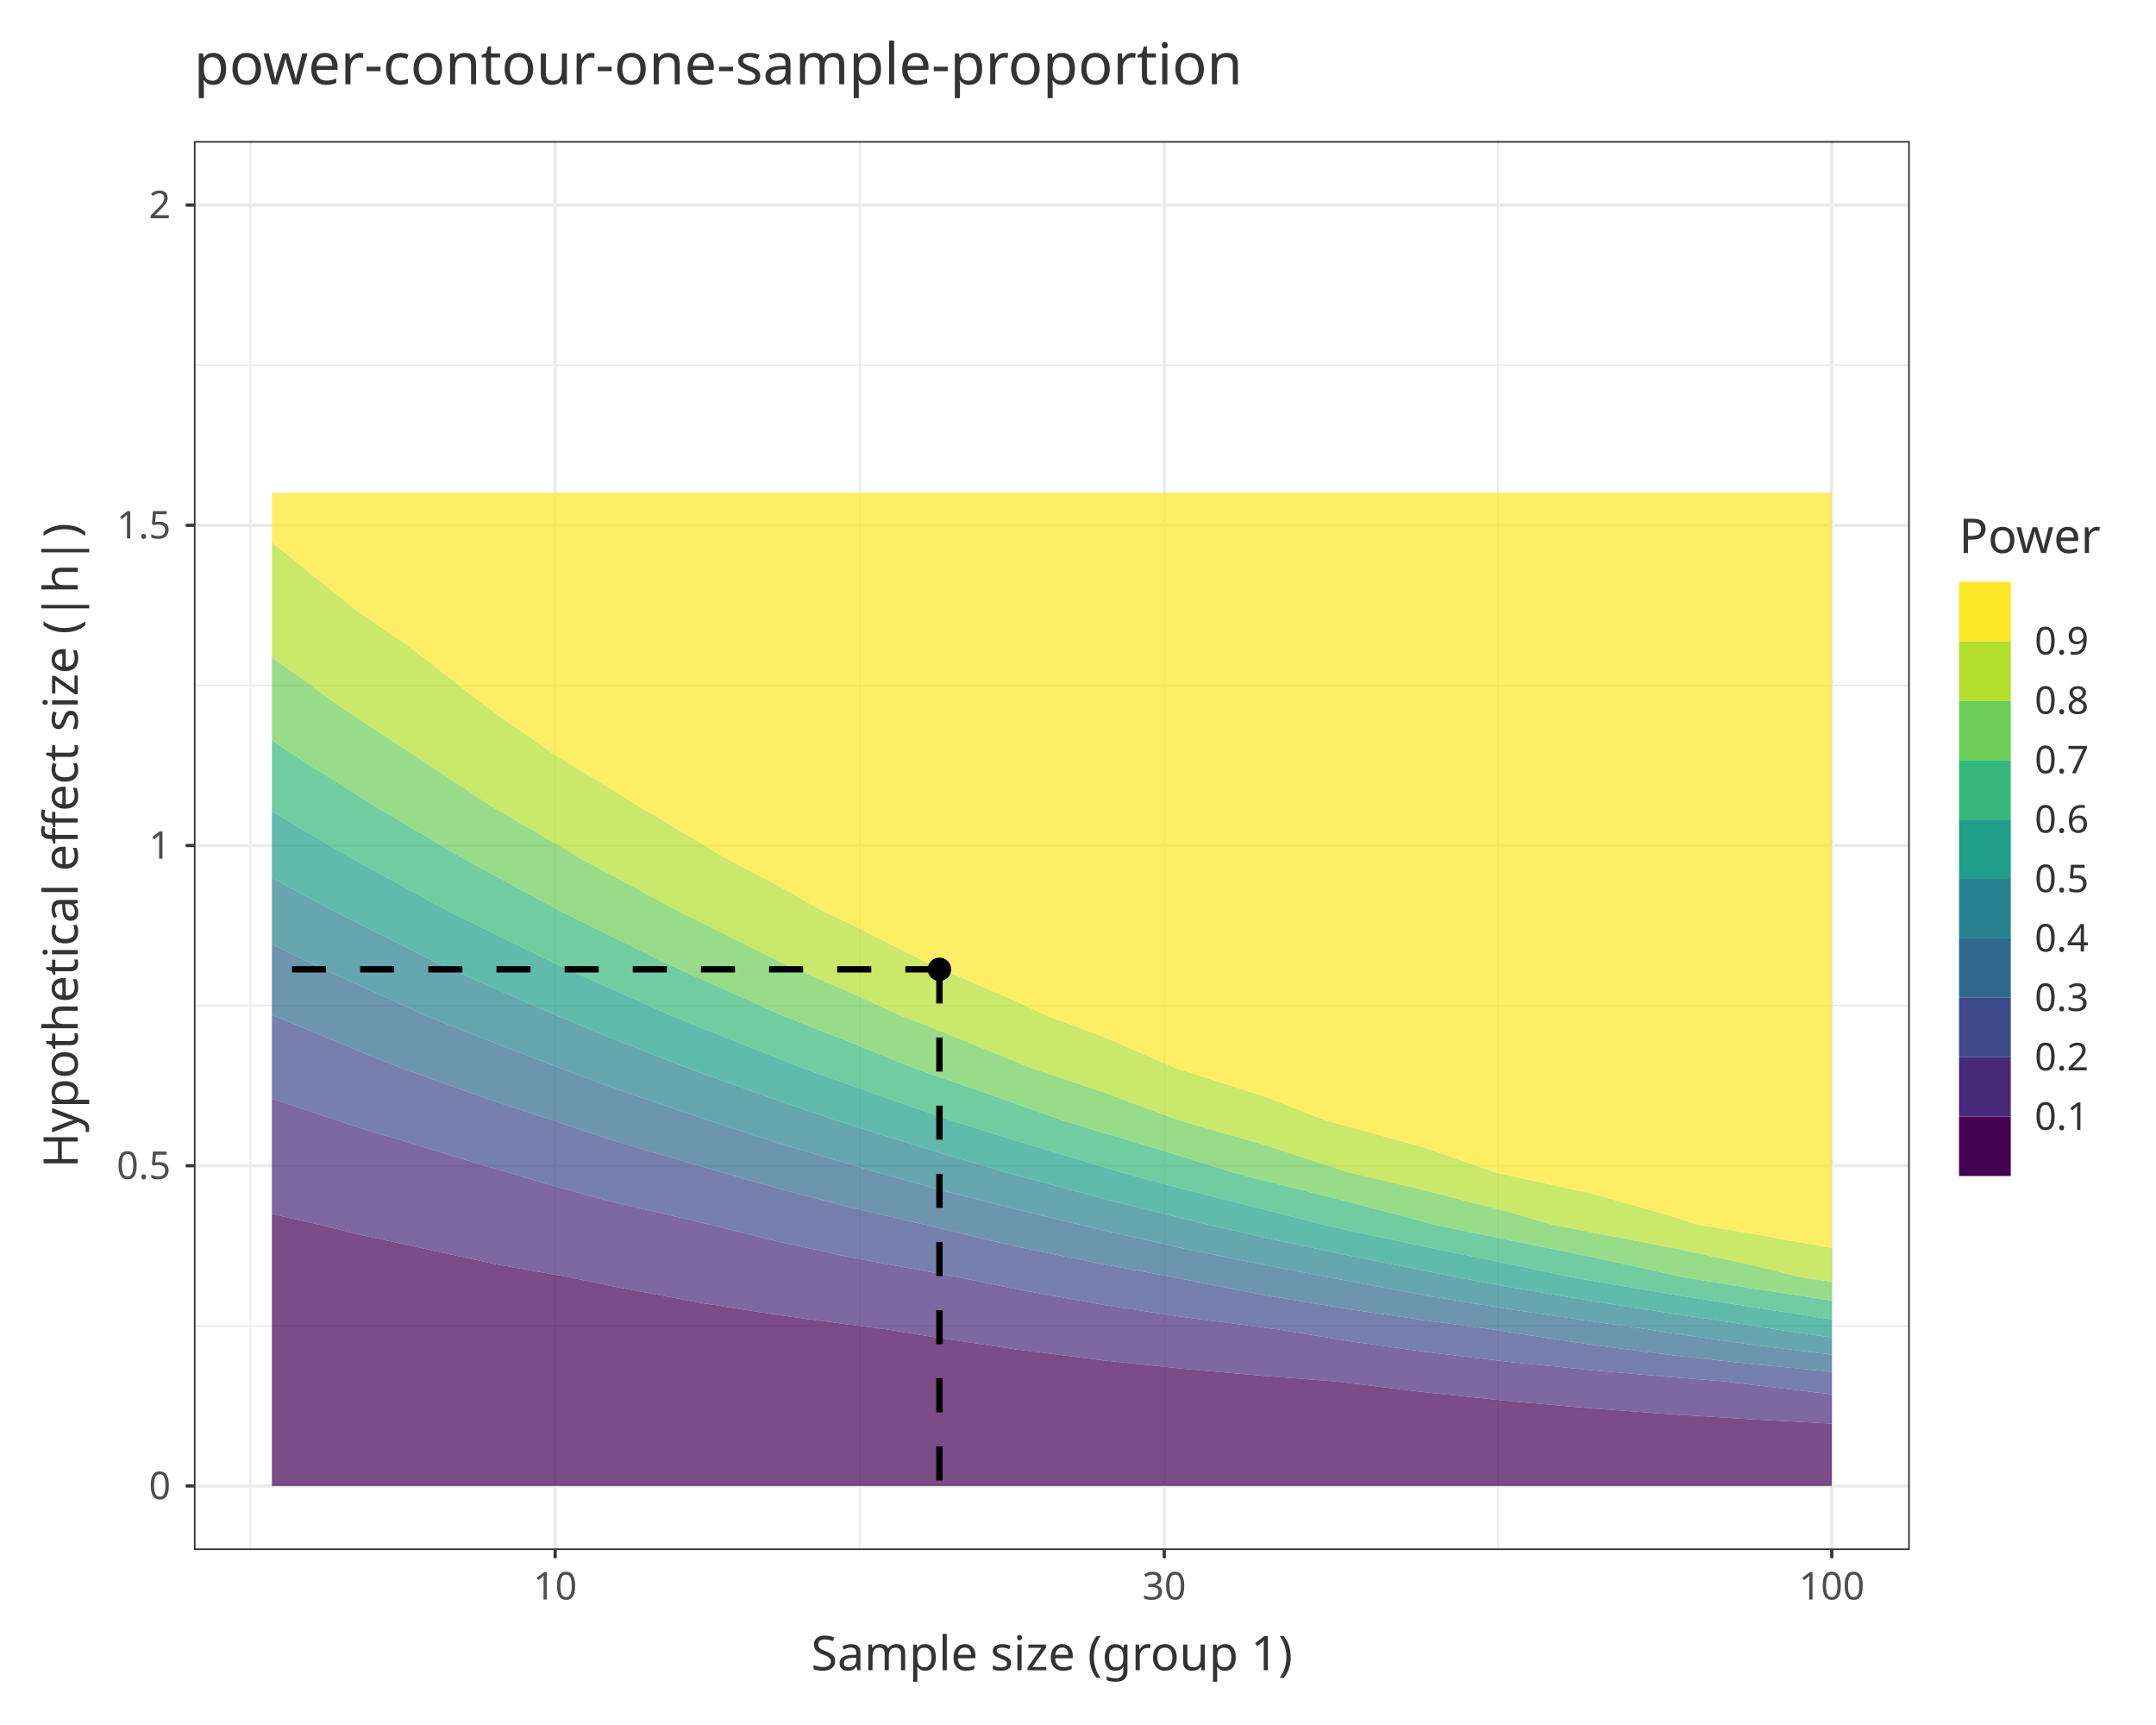
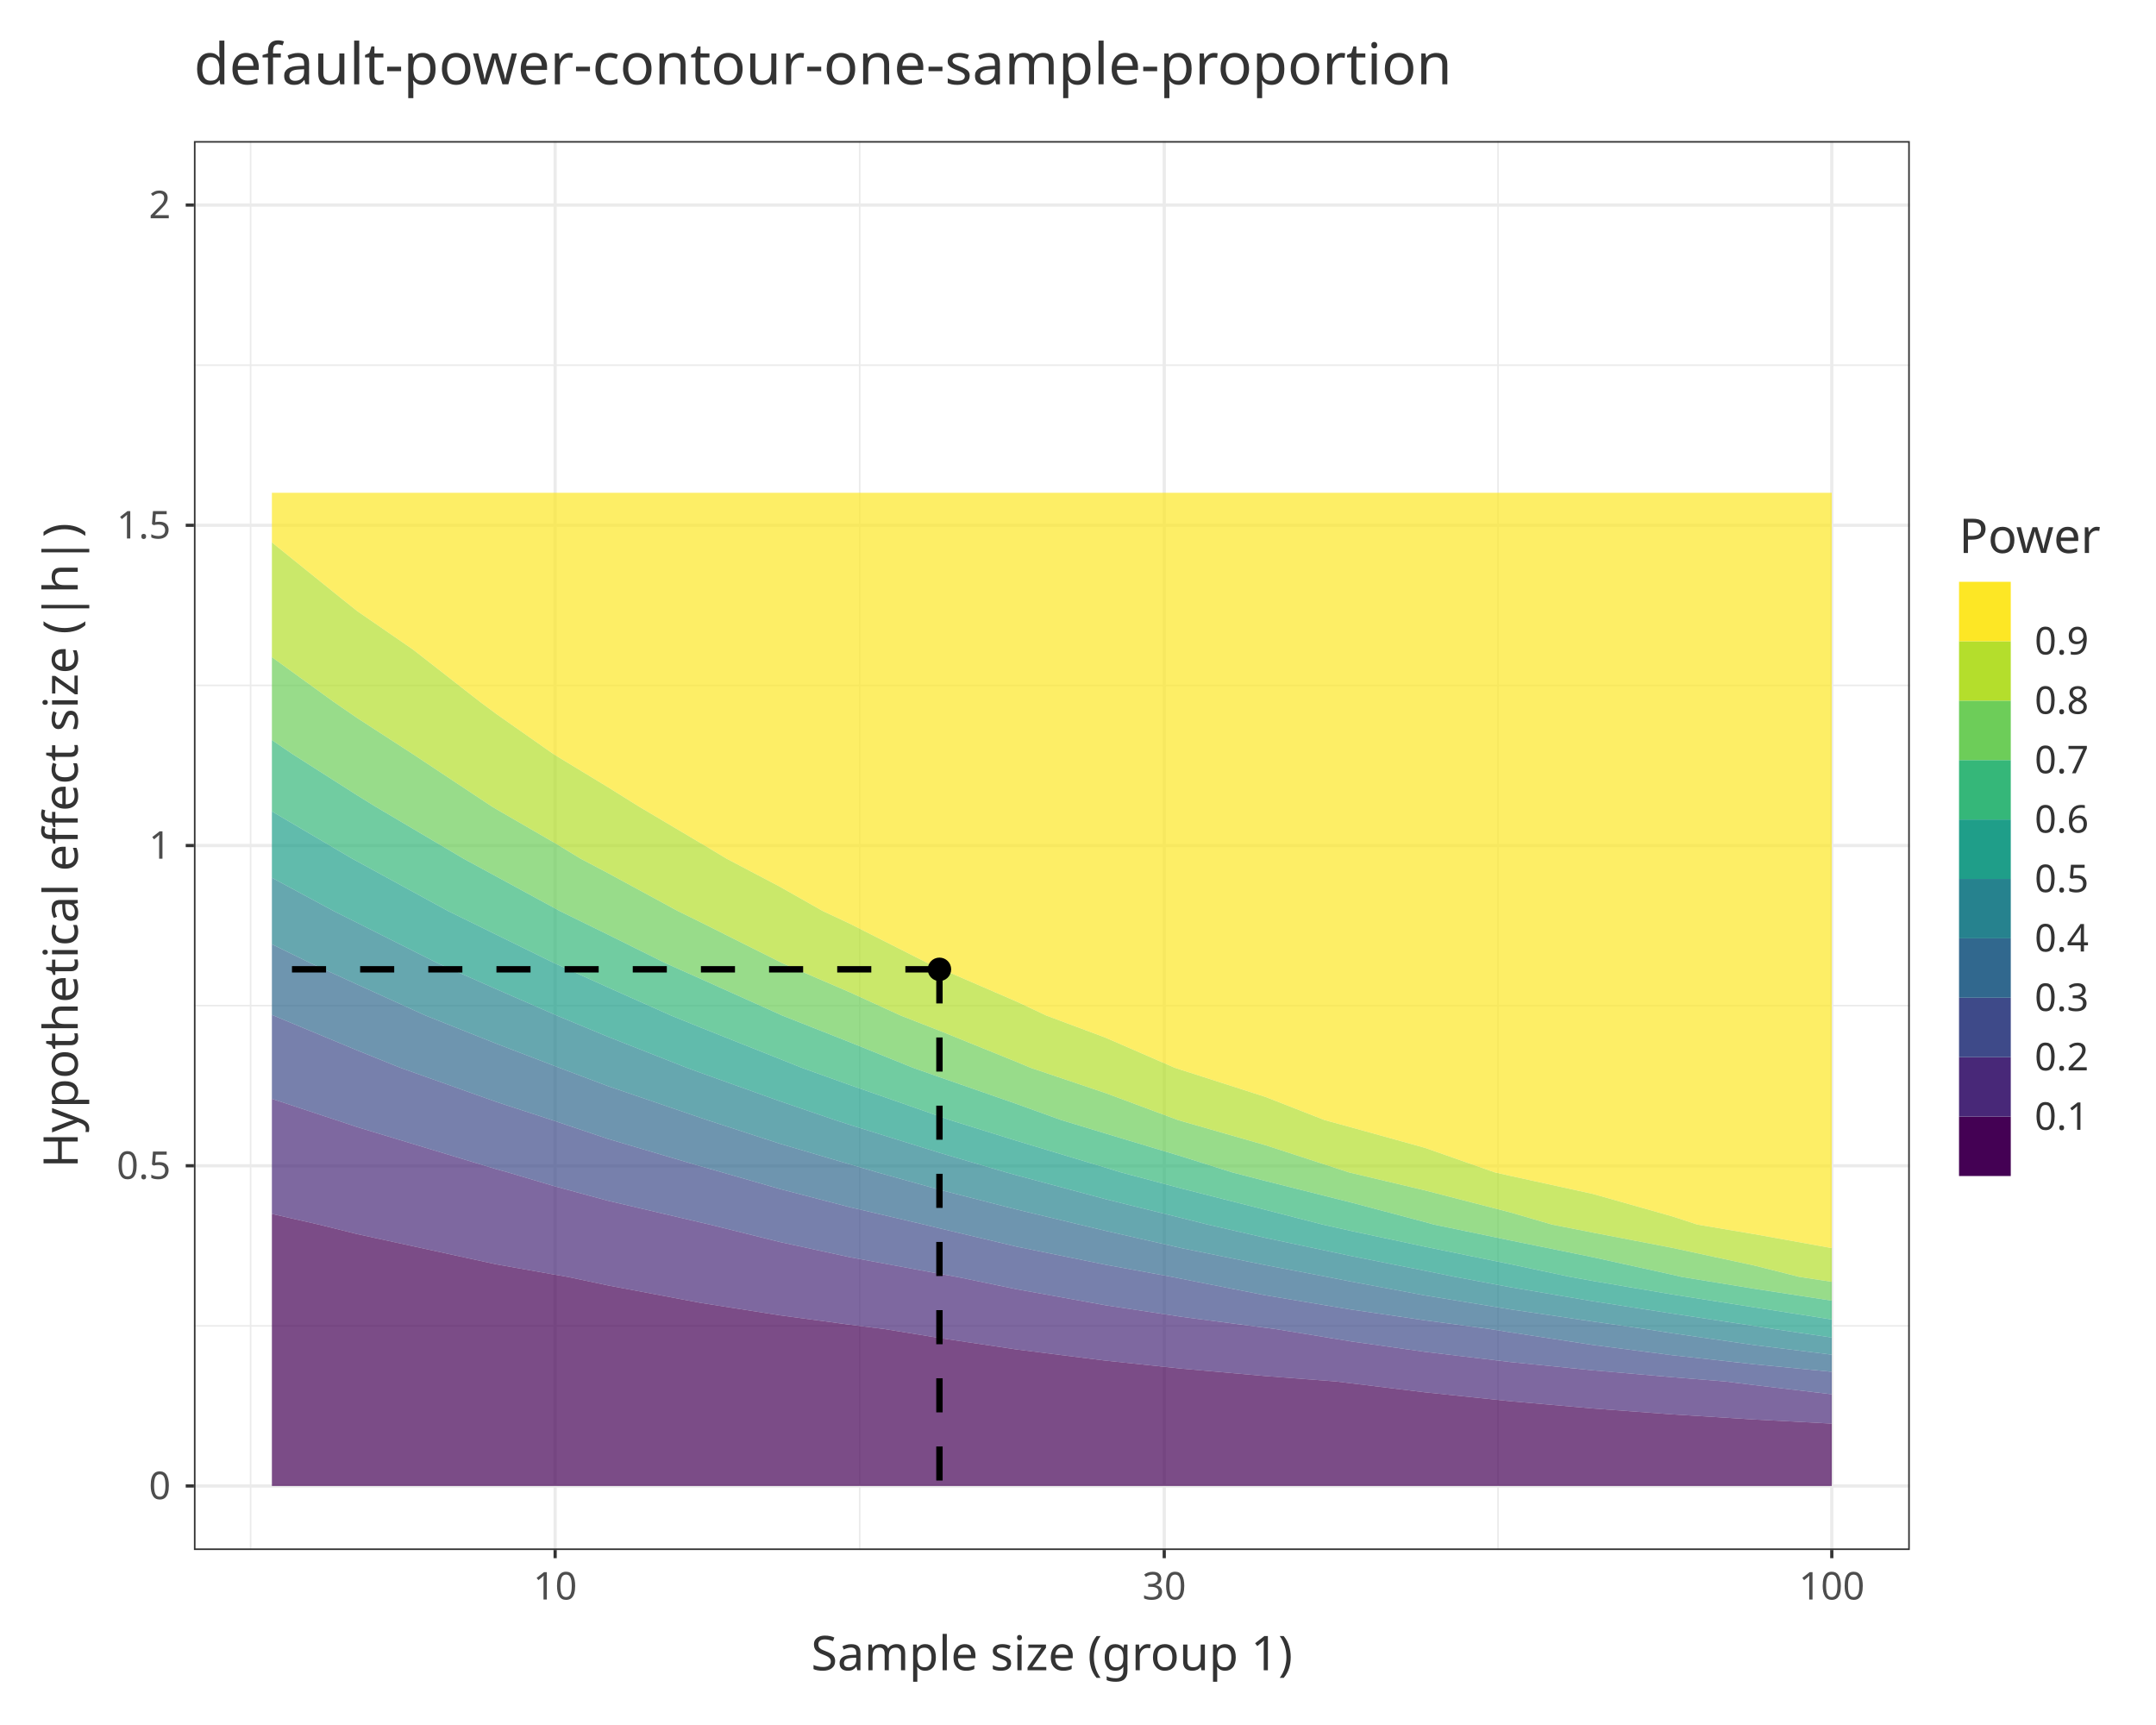
<svg xmlns="http://www.w3.org/2000/svg" class="svglite" data-engine-version="2.0" width="720.00pt" height="576.00pt" viewBox="0 0 720.00 576.00">
  <defs>
    <style type="text/css">
    .svglite line, .svglite polyline, .svglite polygon, .svglite path, .svglite rect, .svglite circle {
      fill: none;
      stroke: #000000;
      stroke-linecap: round;
      stroke-linejoin: round;
      stroke-miterlimit: 10.00;
    }
  </style>
  </defs>
  <rect width="100%" height="100%" style="stroke: none; fill: #FFFFFF;" />
  <defs>
    <clipPath id="cpMC4wMHw3MjAuMDB8MC4wMHw1NzYuMDA=">
      <rect x="0.00" y="0.00" width="720.00" height="576.00" />
    </clipPath>
  </defs>
  <g clip-path="url(#cpMC4wMHw3MjAuMDB8MC4wMHw1NzYuMDA=)">
    <rect x="0.00" y="0.00" width="720.00" height="576.00" style="stroke-width: 1.07; stroke: none;" />
  </g>
  <defs>
    <clipPath id="cpNjQuNzZ8NjM3Ljc4fDQ3LjA5fDUxNy41Nw==">
      <rect x="64.76" y="47.09" width="573.02" height="470.49" />
    </clipPath>
  </defs>
  <g clip-path="url(#cpNjQuNzZ8NjM3Ljc4fDQ3LjA5fDUxNy41Nw==)">
    <rect x="64.76" y="47.09" width="573.02" height="470.49" style="stroke-width: 1.07; stroke: none; fill: #FFFFFF;" />
    <polyline points="64.76,442.72 637.78,442.72 " style="stroke-width: 0.53; stroke: #EBEBEB; stroke-linecap: butt;" />
    <polyline points="64.76,335.79 637.78,335.79 " style="stroke-width: 0.53; stroke: #EBEBEB; stroke-linecap: butt;" />
    <polyline points="64.76,228.87 637.78,228.87 " style="stroke-width: 0.53; stroke: #EBEBEB; stroke-linecap: butt;" />
    <polyline points="64.76,121.94 637.78,121.94 " style="stroke-width: 0.53; stroke: #EBEBEB; stroke-linecap: butt;" />
    <polyline points="83.68,517.57 83.68,47.09 " style="stroke-width: 0.53; stroke: #EBEBEB; stroke-linecap: butt;" />
    <polyline points="287.10,517.57 287.10,47.09 " style="stroke-width: 0.53; stroke: #EBEBEB; stroke-linecap: butt;" />
    <polyline points="500.27,517.57 500.27,47.09 " style="stroke-width: 0.53; stroke: #EBEBEB; stroke-linecap: butt;" />
    <polyline points="64.76,496.19 637.78,496.19 " style="stroke-width: 1.07; stroke: #EBEBEB; stroke-linecap: butt;" />
    <polyline points="64.76,389.26 637.78,389.26 " style="stroke-width: 1.07; stroke: #EBEBEB; stroke-linecap: butt;" />
    <polyline points="64.76,282.33 637.78,282.33 " style="stroke-width: 1.07; stroke: #EBEBEB; stroke-linecap: butt;" />
    <polyline points="64.76,175.40 637.78,175.40 " style="stroke-width: 1.07; stroke: #EBEBEB; stroke-linecap: butt;" />
    <polyline points="64.76,68.47 637.78,68.47 " style="stroke-width: 1.07; stroke: #EBEBEB; stroke-linecap: butt;" />
    <polyline points="185.39,517.57 185.39,47.09 " style="stroke-width: 1.07; stroke: #EBEBEB; stroke-linecap: butt;" />
    <polyline points="388.80,517.57 388.80,47.09 " style="stroke-width: 1.07; stroke: #EBEBEB; stroke-linecap: butt;" />
    <polyline points="611.73,517.57 611.73,47.09 " style="stroke-width: 1.07; stroke: #EBEBEB; stroke-linecap: butt;" />
    <path d="M 90.80 408.91 L 90.80 426.37 L 90.80 443.82 L 90.80 461.28 L 90.80 478.73 L 90.80 496.19 L 119.34 496.19 L 165.88 496.19 L 185.39 496.19 L 203.03 496.19 L 233.97 496.19 L 260.46 496.19 L 283.64 496.19 L 313.73 496.19 L 339.61 496.19 L 369.30 496.19 L 394.88 496.19 L 422.56 496.19 L 451.11 496.19 L 475.83 496.19 L 504.37 496.19 L 531.97 496.19 L 558.46 496.19 L 585.95 496.19 L 611.73 496.19 L 611.73 478.73 L 611.73 475.36 L 585.95 474.00 L 558.46 472.28 L 531.97 470.31 L 504.37 467.88 L 475.83 464.91 L 451.11 461.89 L 446.12 461.28 L 422.56 459.48 L 394.88 457.03 L 369.30 454.34 L 339.61 450.62 L 313.73 446.77 L 295.64 443.82 L 283.64 442.31 L 260.46 439.20 L 233.97 435.04 L 203.03 429.22 L 189.61 426.37 L 185.39 425.65 L 165.88 422.21 L 119.34 412.09 L 106.53 408.91 L 90.80 405.34 Z" style="fill-rule: evenodd; fill: #440154; fill-opacity: 0.70; stroke-width: 1.07; stroke: none; stroke-linecap: butt;" />
    <path d="M 90.80 366.91 L 90.80 374.00 L 90.80 391.46 L 90.80 405.34 L 106.53 408.91 L 119.34 412.09 L 165.88 422.21 L 185.39 425.65 L 189.61 426.37 L 203.03 429.22 L 233.97 435.04 L 260.46 439.20 L 283.64 442.31 L 295.64 443.82 L 313.73 446.77 L 339.61 450.62 L 369.30 454.34 L 394.88 457.03 L 422.56 459.48 L 446.12 461.28 L 451.11 461.89 L 475.83 464.91 L 504.37 467.88 L 531.97 470.31 L 558.46 472.28 L 585.95 474.00 L 611.73 475.36 L 611.73 465.57 L 585.95 462.51 L 576.09 461.28 L 558.46 459.86 L 531.97 457.57 L 504.37 454.80 L 475.83 451.39 L 451.11 447.90 L 426.18 443.82 L 422.56 443.35 L 394.88 439.74 L 369.30 435.86 L 339.61 430.51 L 319.56 426.37 L 313.73 425.33 L 283.64 419.76 L 260.46 414.73 L 237.07 408.91 L 233.97 408.20 L 203.03 400.94 L 185.39 396.16 L 169.59 391.46 L 165.88 390.44 L 119.34 376.36 L 112.24 374.00 Z" style="fill-rule: evenodd; fill: #482878; fill-opacity: 0.70; stroke-width: 1.07; stroke: none; stroke-linecap: butt;" />
    <path d="M 90.80 338.88 L 90.80 339.09 L 90.80 356.55 L 90.80 366.91 L 112.24 374.00 L 119.34 376.36 L 165.88 390.44 L 169.59 391.46 L 185.39 396.16 L 203.03 400.94 L 233.97 408.20 L 237.07 408.91 L 260.46 414.73 L 283.64 419.76 L 313.73 425.33 L 319.56 426.37 L 339.61 430.51 L 369.30 435.86 L 394.88 439.74 L 422.56 443.35 L 426.18 443.82 L 451.11 447.90 L 475.83 451.39 L 504.37 454.80 L 531.97 457.57 L 558.46 459.86 L 576.09 461.28 L 585.95 462.51 L 611.73 465.57 L 611.73 461.28 L 611.73 458.06 L 585.95 455.56 L 558.46 452.52 L 531.97 449.10 L 504.37 444.88 L 497.80 443.82 L 475.83 440.86 L 451.11 437.26 L 422.56 432.51 L 394.88 427.07 L 391.44 426.37 L 369.30 422.33 L 339.61 416.29 L 313.73 410.14 L 308.67 408.91 L 283.64 403.05 L 260.46 397.02 L 241.12 391.46 L 233.97 389.43 L 203.03 380.29 L 185.39 374.35 L 184.35 374.00 L 165.88 367.98 L 133.72 356.55 L 119.34 350.75 L 91.30 339.09 Z" style="fill-rule: evenodd; fill: #3E4A89; fill-opacity: 0.70; stroke-width: 1.07; stroke: none; stroke-linecap: butt;" />
    <path d="M 90.80 338.88 L 91.30 339.09 L 119.34 350.75 L 133.72 356.55 L 165.88 367.98 L 184.35 374.00 L 185.39 374.35 L 203.03 380.29 L 233.97 389.43 L 241.12 391.46 L 260.46 397.02 L 283.64 403.05 L 308.67 408.91 L 313.73 410.14 L 339.61 416.29 L 369.30 422.33 L 391.44 426.37 L 394.88 427.07 L 422.56 432.51 L 451.11 437.26 L 475.83 440.86 L 497.80 443.82 L 504.37 444.88 L 531.97 449.10 L 558.46 452.52 L 585.95 455.56 L 611.73 458.06 L 611.73 452.34 L 585.95 449.15 L 558.46 445.18 L 549.74 443.82 L 531.97 441.27 L 504.37 437.21 L 475.83 432.55 L 451.11 427.92 L 443.19 426.37 L 422.56 422.43 L 394.88 416.83 L 369.30 411.01 L 360.51 408.91 L 339.61 403.89 L 313.73 397.26 L 292.98 391.46 L 283.64 388.73 L 260.46 381.90 L 236.18 374.00 L 233.97 373.25 L 203.03 362.67 L 186.80 356.55 L 185.39 356.01 L 165.88 348.54 L 142.11 339.09 L 119.34 328.75 L 103.79 321.64 L 90.80 315.30 L 90.80 321.64 Z" style="fill-rule: evenodd; fill: #31688E; fill-opacity: 0.70; stroke-width: 1.07; stroke: none; stroke-linecap: butt;" />
    <path d="M 90.80 304.18 L 90.80 315.30 L 103.79 321.64 L 119.34 328.75 L 142.11 339.09 L 165.88 348.54 L 185.39 356.01 L 186.80 356.55 L 203.03 362.67 L 233.97 373.25 L 236.18 374.00 L 260.46 381.90 L 283.64 388.73 L 292.98 391.46 L 313.73 397.26 L 339.61 403.89 L 360.51 408.91 L 369.30 411.01 L 394.88 416.83 L 422.56 422.43 L 443.19 426.37 L 451.11 427.92 L 475.83 432.55 L 504.37 437.21 L 531.97 441.27 L 549.74 443.82 L 558.46 445.18 L 585.95 449.15 L 611.73 452.34 L 611.73 446.61 L 592.60 443.82 L 585.95 442.77 L 558.46 438.62 L 531.97 434.50 L 504.37 429.81 L 485.98 426.37 L 475.83 424.31 L 451.11 419.38 L 422.56 413.33 L 403.38 408.91 L 394.88 406.78 L 369.30 400.44 L 339.61 392.47 L 335.96 391.46 L 313.73 384.92 L 283.64 375.55 L 278.87 374.00 L 260.46 367.71 L 233.97 358.22 L 229.37 356.55 L 203.03 346.19 L 185.91 339.09 L 185.39 338.86 L 165.88 330.35 L 146.17 321.64 L 119.34 308.16 L 111.38 304.18 L 90.80 293.09 Z" style="fill-rule: evenodd; fill: #26828E; fill-opacity: 0.70; stroke-width: 1.07; stroke: none; stroke-linecap: butt;" />
    <path d="M 90.80 270.93 L 90.80 286.73 L 90.80 293.09 L 111.38 304.18 L 119.34 308.16 L 146.17 321.64 L 165.88 330.35 L 185.39 338.86 L 185.91 339.09 L 203.03 346.19 L 229.37 356.55 L 233.97 358.22 L 260.46 367.71 L 278.87 374.00 L 283.64 375.55 L 313.73 384.92 L 335.96 391.46 L 339.61 392.47 L 369.30 400.44 L 394.88 406.78 L 403.38 408.91 L 422.56 413.33 L 451.11 419.38 L 475.83 424.31 L 485.98 426.37 L 504.37 429.81 L 531.97 434.50 L 558.46 438.62 L 585.95 442.77 L 592.60 443.82 L 611.73 446.61 L 611.73 443.82 L 611.73 440.59 L 585.95 436.55 L 558.46 432.23 L 531.97 427.73 L 524.42 426.37 L 504.37 422.12 L 475.83 416.28 L 451.11 411.00 L 441.77 408.91 L 422.56 403.96 L 394.88 396.93 L 374.32 391.46 L 369.30 389.91 L 339.61 380.96 L 317.25 374.00 L 313.73 372.75 L 283.64 362.24 L 267.78 356.55 L 260.46 353.62 L 233.97 343.09 L 224.09 339.09 L 203.03 329.70 L 185.39 321.73 L 185.18 321.64 L 165.88 312.16 L 149.61 304.18 L 119.34 287.65 L 117.64 286.73 Z" style="fill-rule: evenodd; fill: #1F9E89; fill-opacity: 0.70; stroke-width: 1.07; stroke: none; stroke-linecap: butt;" />
    <path d="M 90.80 247.11 L 90.80 251.81 L 90.80 269.27 L 90.80 270.93 L 117.64 286.73 L 119.34 287.65 L 149.61 304.18 L 165.88 312.16 L 185.18 321.64 L 185.39 321.73 L 203.03 329.70 L 224.09 339.09 L 233.97 343.09 L 260.46 353.62 L 267.78 356.55 L 283.64 362.24 L 313.73 372.75 L 317.25 374.00 L 339.61 380.96 L 369.30 389.91 L 374.32 391.46 L 394.88 396.93 L 422.56 403.96 L 441.77 408.91 L 451.11 411.00 L 475.83 416.28 L 504.37 422.12 L 524.42 426.37 L 531.97 427.73 L 558.46 432.23 L 585.95 436.55 L 611.73 440.59 L 611.73 434.30 L 585.95 430.34 L 561.58 426.37 L 558.46 425.64 L 531.97 419.80 L 504.37 414.19 L 478.95 408.91 L 475.83 408.05 L 451.11 401.50 L 422.56 394.32 L 411.47 391.46 L 394.88 386.22 L 369.30 378.52 L 354.42 374.00 L 339.61 368.66 L 313.73 359.65 L 304.92 356.55 L 283.64 347.94 L 261.22 339.09 L 260.46 338.74 L 233.97 326.83 L 222.32 321.64 L 203.03 312.07 L 186.91 304.18 L 185.39 303.34 L 165.88 292.73 L 154.83 286.73 L 125.29 269.27 L 119.34 265.59 L 97.71 251.81 Z" style="fill-rule: evenodd; fill: #35B779; fill-opacity: 0.70; stroke-width: 1.07; stroke: none; stroke-linecap: butt;" />
    <path d="M 90.80 219.42 L 90.80 234.36 L 90.80 247.11 L 97.71 251.81 L 119.34 265.59 L 125.29 269.27 L 154.83 286.73 L 165.88 292.73 L 185.39 303.34 L 186.91 304.18 L 203.03 312.07 L 222.32 321.64 L 233.97 326.83 L 260.46 338.74 L 261.22 339.09 L 283.64 347.94 L 304.92 356.55 L 313.73 359.65 L 339.61 368.66 L 354.42 374.00 L 369.30 378.52 L 394.88 386.22 L 411.47 391.46 L 422.56 394.32 L 451.11 401.50 L 475.83 408.05 L 478.95 408.91 L 504.37 414.19 L 531.97 419.80 L 558.46 425.64 L 561.58 426.37 L 585.95 430.34 L 611.73 434.30 L 611.73 428.00 L 600.94 426.37 L 585.95 422.59 L 558.46 416.67 L 531.97 411.58 L 518.37 408.91 L 504.37 404.83 L 475.83 397.47 L 451.11 391.62 L 450.46 391.46 L 422.56 382.37 L 394.88 374.43 L 393.41 374.00 L 369.30 365.02 L 344.18 356.55 L 339.61 354.63 L 313.73 344.15 L 300.77 339.09 L 283.64 331.26 L 261.31 321.64 L 260.46 321.20 L 233.97 307.93 L 226.33 304.18 L 203.03 291.53 L 193.92 286.73 L 185.39 281.55 L 165.88 270.26 L 164.23 269.27 L 137.90 251.81 L 119.34 239.78 L 111.45 234.36 Z" style="fill-rule: evenodd; fill: #6DCD59; fill-opacity: 0.70; stroke-width: 1.07; stroke: none; stroke-linecap: butt;" />
    <path d="M 90.80 181.99 L 90.80 199.45 L 90.80 216.90 L 90.80 219.42 L 111.45 234.36 L 119.34 239.78 L 137.90 251.81 L 164.23 269.27 L 165.88 270.26 L 185.39 281.55 L 193.92 286.73 L 203.03 291.53 L 226.33 304.18 L 233.97 307.93 L 260.46 321.20 L 261.31 321.64 L 283.64 331.26 L 300.77 339.09 L 313.73 344.15 L 339.61 354.63 L 344.18 356.55 L 369.30 365.02 L 393.41 374.00 L 394.88 374.43 L 422.56 382.37 L 450.46 391.46 L 451.11 391.62 L 475.83 397.47 L 504.37 404.83 L 518.37 408.91 L 531.97 411.58 L 558.46 416.67 L 585.95 422.59 L 600.94 426.37 L 611.73 428.00 L 611.73 426.37 L 611.73 416.75 L 585.95 412.11 L 566.89 408.91 L 558.46 406.16 L 531.97 398.67 L 504.37 392.63 L 499.16 391.46 L 475.83 383.26 L 451.11 376.40 L 442.34 374.00 L 422.56 366.26 L 394.88 357.37 L 392.33 356.55 L 369.30 346.53 L 349.40 339.09 L 339.61 334.48 L 313.73 323.29 L 309.89 321.64 L 283.64 308.35 L 274.74 304.18 L 260.46 296.09 L 242.66 286.73 L 233.97 281.52 L 213.31 269.27 L 203.03 262.85 L 185.39 252.14 L 184.86 251.81 L 165.88 238.49 L 160.32 234.36 L 137.95 216.90 L 119.34 204.08 L 113.54 199.45 L 91.89 181.99 L 90.80 181.09 Z" style="fill-rule: evenodd; fill: #B4DE2C; fill-opacity: 0.70; stroke-width: 1.07; stroke: none; stroke-linecap: butt;" />
    <path d="M 611.73 164.54 L 585.95 164.54 L 558.46 164.54 L 531.97 164.54 L 504.37 164.54 L 475.83 164.54 L 451.11 164.54 L 422.56 164.54 L 394.88 164.54 L 369.30 164.54 L 339.61 164.54 L 313.73 164.54 L 283.64 164.54 L 260.46 164.54 L 233.97 164.54 L 203.03 164.54 L 185.39 164.54 L 165.88 164.54 L 119.34 164.54 L 90.80 164.54 L 90.80 181.09 L 91.89 181.99 L 113.54 199.45 L 119.34 204.08 L 137.95 216.90 L 160.32 234.36 L 165.88 238.49 L 184.86 251.81 L 185.39 252.14 L 203.03 262.85 L 213.31 269.27 L 233.97 281.52 L 242.66 286.73 L 260.46 296.09 L 274.74 304.18 L 283.64 308.35 L 309.89 321.64 L 313.73 323.29 L 339.61 334.48 L 349.40 339.09 L 369.30 346.53 L 392.33 356.55 L 394.88 357.37 L 422.56 366.26 L 442.34 374.00 L 451.11 376.40 L 475.83 383.26 L 499.16 391.46 L 504.37 392.63 L 531.97 398.67 L 558.46 406.16 L 566.89 408.91 L 585.95 412.11 L 611.73 416.75 L 611.73 408.91 L 611.73 391.46 L 611.73 374.00 L 611.73 356.55 L 611.73 339.09 L 611.73 321.64 L 611.73 304.18 L 611.73 286.73 L 611.73 269.27 L 611.73 251.81 L 611.73 234.36 L 611.73 216.90 L 611.73 199.45 L 611.73 181.99 Z" style="fill-rule: evenodd; fill: #FDE725; fill-opacity: 0.70; stroke-width: 1.07; stroke: none; stroke-linecap: butt;" />
    <line x1="313.73" y1="323.67" x2="313.73" y2="496.19" style="stroke-width: 2.13; stroke-dasharray: 11.38,11.38; stroke-linecap: butt;" />
    <line x1="313.73" y1="323.67" x2="90.80" y2="323.67" style="stroke-width: 2.13; stroke-dasharray: 11.38,11.38; stroke-linecap: butt;" />
    <circle cx="313.73" cy="323.67" r="3.56" style="stroke-width: 0.71; fill: #000000;" />
    <rect x="64.76" y="47.09" width="573.02" height="470.49" style="stroke-width: 1.07; stroke: #333333;" />
  </g>
  <g clip-path="url(#cpMC4wMHw3MjAuMDB8MC4wMHw1NzYuMDA=)">
    <text x="57.03" y="500.59" text-anchor="end" style="font-size: 12.80px; fill: #4D4D4D; font-family: sans;" textLength="7.12px" lengthAdjust="spacingAndGlyphs">0</text>
    <text x="57.03" y="393.66" text-anchor="end" style="font-size: 12.80px; fill: #4D4D4D; font-family: sans;" textLength="17.79px" lengthAdjust="spacingAndGlyphs">0.5</text>
    <text x="57.03" y="286.73" text-anchor="end" style="font-size: 12.80px; fill: #4D4D4D; font-family: sans;" textLength="7.12px" lengthAdjust="spacingAndGlyphs">1</text>
    <text x="57.03" y="179.81" text-anchor="end" style="font-size: 12.80px; fill: #4D4D4D; font-family: sans;" textLength="17.79px" lengthAdjust="spacingAndGlyphs">1.5</text>
    <text x="57.03" y="72.88" text-anchor="end" style="font-size: 12.80px; fill: #4D4D4D; font-family: sans;" textLength="7.12px" lengthAdjust="spacingAndGlyphs">2</text>
    <polyline points="62.02,496.19 64.76,496.19 " style="stroke-width: 1.07; stroke: #333333; stroke-linecap: butt;" />
    <polyline points="62.02,389.26 64.76,389.26 " style="stroke-width: 1.07; stroke: #333333; stroke-linecap: butt;" />
    <polyline points="62.02,282.33 64.76,282.33 " style="stroke-width: 1.07; stroke: #333333; stroke-linecap: butt;" />
    <polyline points="62.02,175.40 64.76,175.40 " style="stroke-width: 1.07; stroke: #333333; stroke-linecap: butt;" />
    <polyline points="62.02,68.47 64.76,68.47 " style="stroke-width: 1.07; stroke: #333333; stroke-linecap: butt;" />
    <polyline points="185.39,520.31 185.39,517.57 " style="stroke-width: 1.07; stroke: #333333; stroke-linecap: butt;" />
    <polyline points="388.80,520.31 388.80,517.57 " style="stroke-width: 1.07; stroke: #333333; stroke-linecap: butt;" />
    <polyline points="611.73,520.31 611.73,517.57 " style="stroke-width: 1.07; stroke: #333333; stroke-linecap: butt;" />
    <text x="185.39" y="534.10" text-anchor="middle" style="font-size: 12.80px; fill: #4D4D4D; font-family: sans;" textLength="14.24px" lengthAdjust="spacingAndGlyphs">10</text>
    <text x="388.80" y="534.10" text-anchor="middle" style="font-size: 12.80px; fill: #4D4D4D; font-family: sans;" textLength="14.24px" lengthAdjust="spacingAndGlyphs">30</text>
    <text x="611.73" y="534.10" text-anchor="middle" style="font-size: 12.80px; fill: #4D4D4D; font-family: sans;" textLength="21.36px" lengthAdjust="spacingAndGlyphs">100</text>
    <text x="351.27" y="557.73" text-anchor="middle" style="font-size: 16.00px; fill: #333333; font-family: sans;" textLength="156.54px" lengthAdjust="spacingAndGlyphs">Sample size (group 1)</text>
    <text transform="translate(25.96,282.33) rotate(-90)" text-anchor="middle" style="font-size: 16.00px; fill: #333333; font-family: sans;" textLength="196.87px" lengthAdjust="spacingAndGlyphs">Hypothetical effect size (|h|)</text>
    <rect x="648.74" y="166.49" width="56.32" height="231.69" style="stroke-width: 1.07; stroke: none;" />
    <rect x="654.22" y="372.85" width="17.28" height="19.84" style="stroke-width: 0.75; stroke: none; fill: #440154;" />
    <rect x="654.22" y="353.01" width="17.28" height="19.84" style="stroke-width: 0.75; stroke: none; fill: #482878;" />
    <rect x="654.22" y="333.17" width="17.28" height="19.84" style="stroke-width: 0.75; stroke: none; fill: #3E4A89;" />
    <rect x="654.22" y="313.32" width="17.28" height="19.84" style="stroke-width: 0.75; stroke: none; fill: #31688E;" />
    <rect x="654.22" y="293.48" width="17.28" height="19.84" style="stroke-width: 0.75; stroke: none; fill: #26828E;" />
    <rect x="654.22" y="273.64" width="17.28" height="19.84" style="stroke-width: 0.75; stroke: none; fill: #1F9E89;" />
    <rect x="654.22" y="253.80" width="17.28" height="19.84" style="stroke-width: 0.75; stroke: none; fill: #35B779;" />
    <rect x="654.22" y="233.95" width="17.28" height="19.84" style="stroke-width: 0.75; stroke: none; fill: #6DCD59;" />
    <rect x="654.22" y="214.11" width="17.28" height="19.84" style="stroke-width: 0.75; stroke: none; fill: #B4DE2C;" />
    <rect x="654.22" y="194.27" width="17.28" height="19.84" style="stroke-width: 0.75; stroke: none; fill: #FDE725;" />
    <text x="679.47" y="377.26" style="font-size: 12.80px; fill: #333333; font-family: sans;" textLength="17.79px" lengthAdjust="spacingAndGlyphs">0.1</text>
    <text x="679.47" y="357.41" style="font-size: 12.80px; fill: #333333; font-family: sans;" textLength="17.79px" lengthAdjust="spacingAndGlyphs">0.2</text>
    <text x="679.47" y="337.57" style="font-size: 12.80px; fill: #333333; font-family: sans;" textLength="17.79px" lengthAdjust="spacingAndGlyphs">0.3</text>
    <text x="679.47" y="317.73" style="font-size: 12.80px; fill: #333333; font-family: sans;" textLength="17.79px" lengthAdjust="spacingAndGlyphs">0.4</text>
    <text x="679.47" y="297.89" style="font-size: 12.80px; fill: #333333; font-family: sans;" textLength="17.79px" lengthAdjust="spacingAndGlyphs">0.5</text>
    <text x="679.47" y="278.04" style="font-size: 12.80px; fill: #333333; font-family: sans;" textLength="17.79px" lengthAdjust="spacingAndGlyphs">0.6</text>
    <text x="679.47" y="258.20" style="font-size: 12.80px; fill: #333333; font-family: sans;" textLength="17.79px" lengthAdjust="spacingAndGlyphs">0.7</text>
    <text x="679.47" y="238.36" style="font-size: 12.80px; fill: #333333; font-family: sans;" textLength="17.79px" lengthAdjust="spacingAndGlyphs">0.8</text>
    <text x="679.47" y="218.52" style="font-size: 12.80px; fill: #333333; font-family: sans;" textLength="17.79px" lengthAdjust="spacingAndGlyphs">0.9</text>
    <text x="654.22" y="184.64" style="font-size: 16.00px; fill: #333333; font-family: sans;" textLength="45.36px" lengthAdjust="spacingAndGlyphs">Power</text>
-     <text x="64.76" y="28.16" style="font-size: 19.20px; fill: #333333; font-family: sans;" textLength="322.33px" lengthAdjust="spacingAndGlyphs">power-contour-one-sample-proportion</text>
+     <text x="64.76" y="28.16" style="font-size: 19.20px; fill: #333333; font-family: sans;" textLength="386.37px" lengthAdjust="spacingAndGlyphs">default-power-contour-one-sample-proportion</text>
  </g>
</svg>
